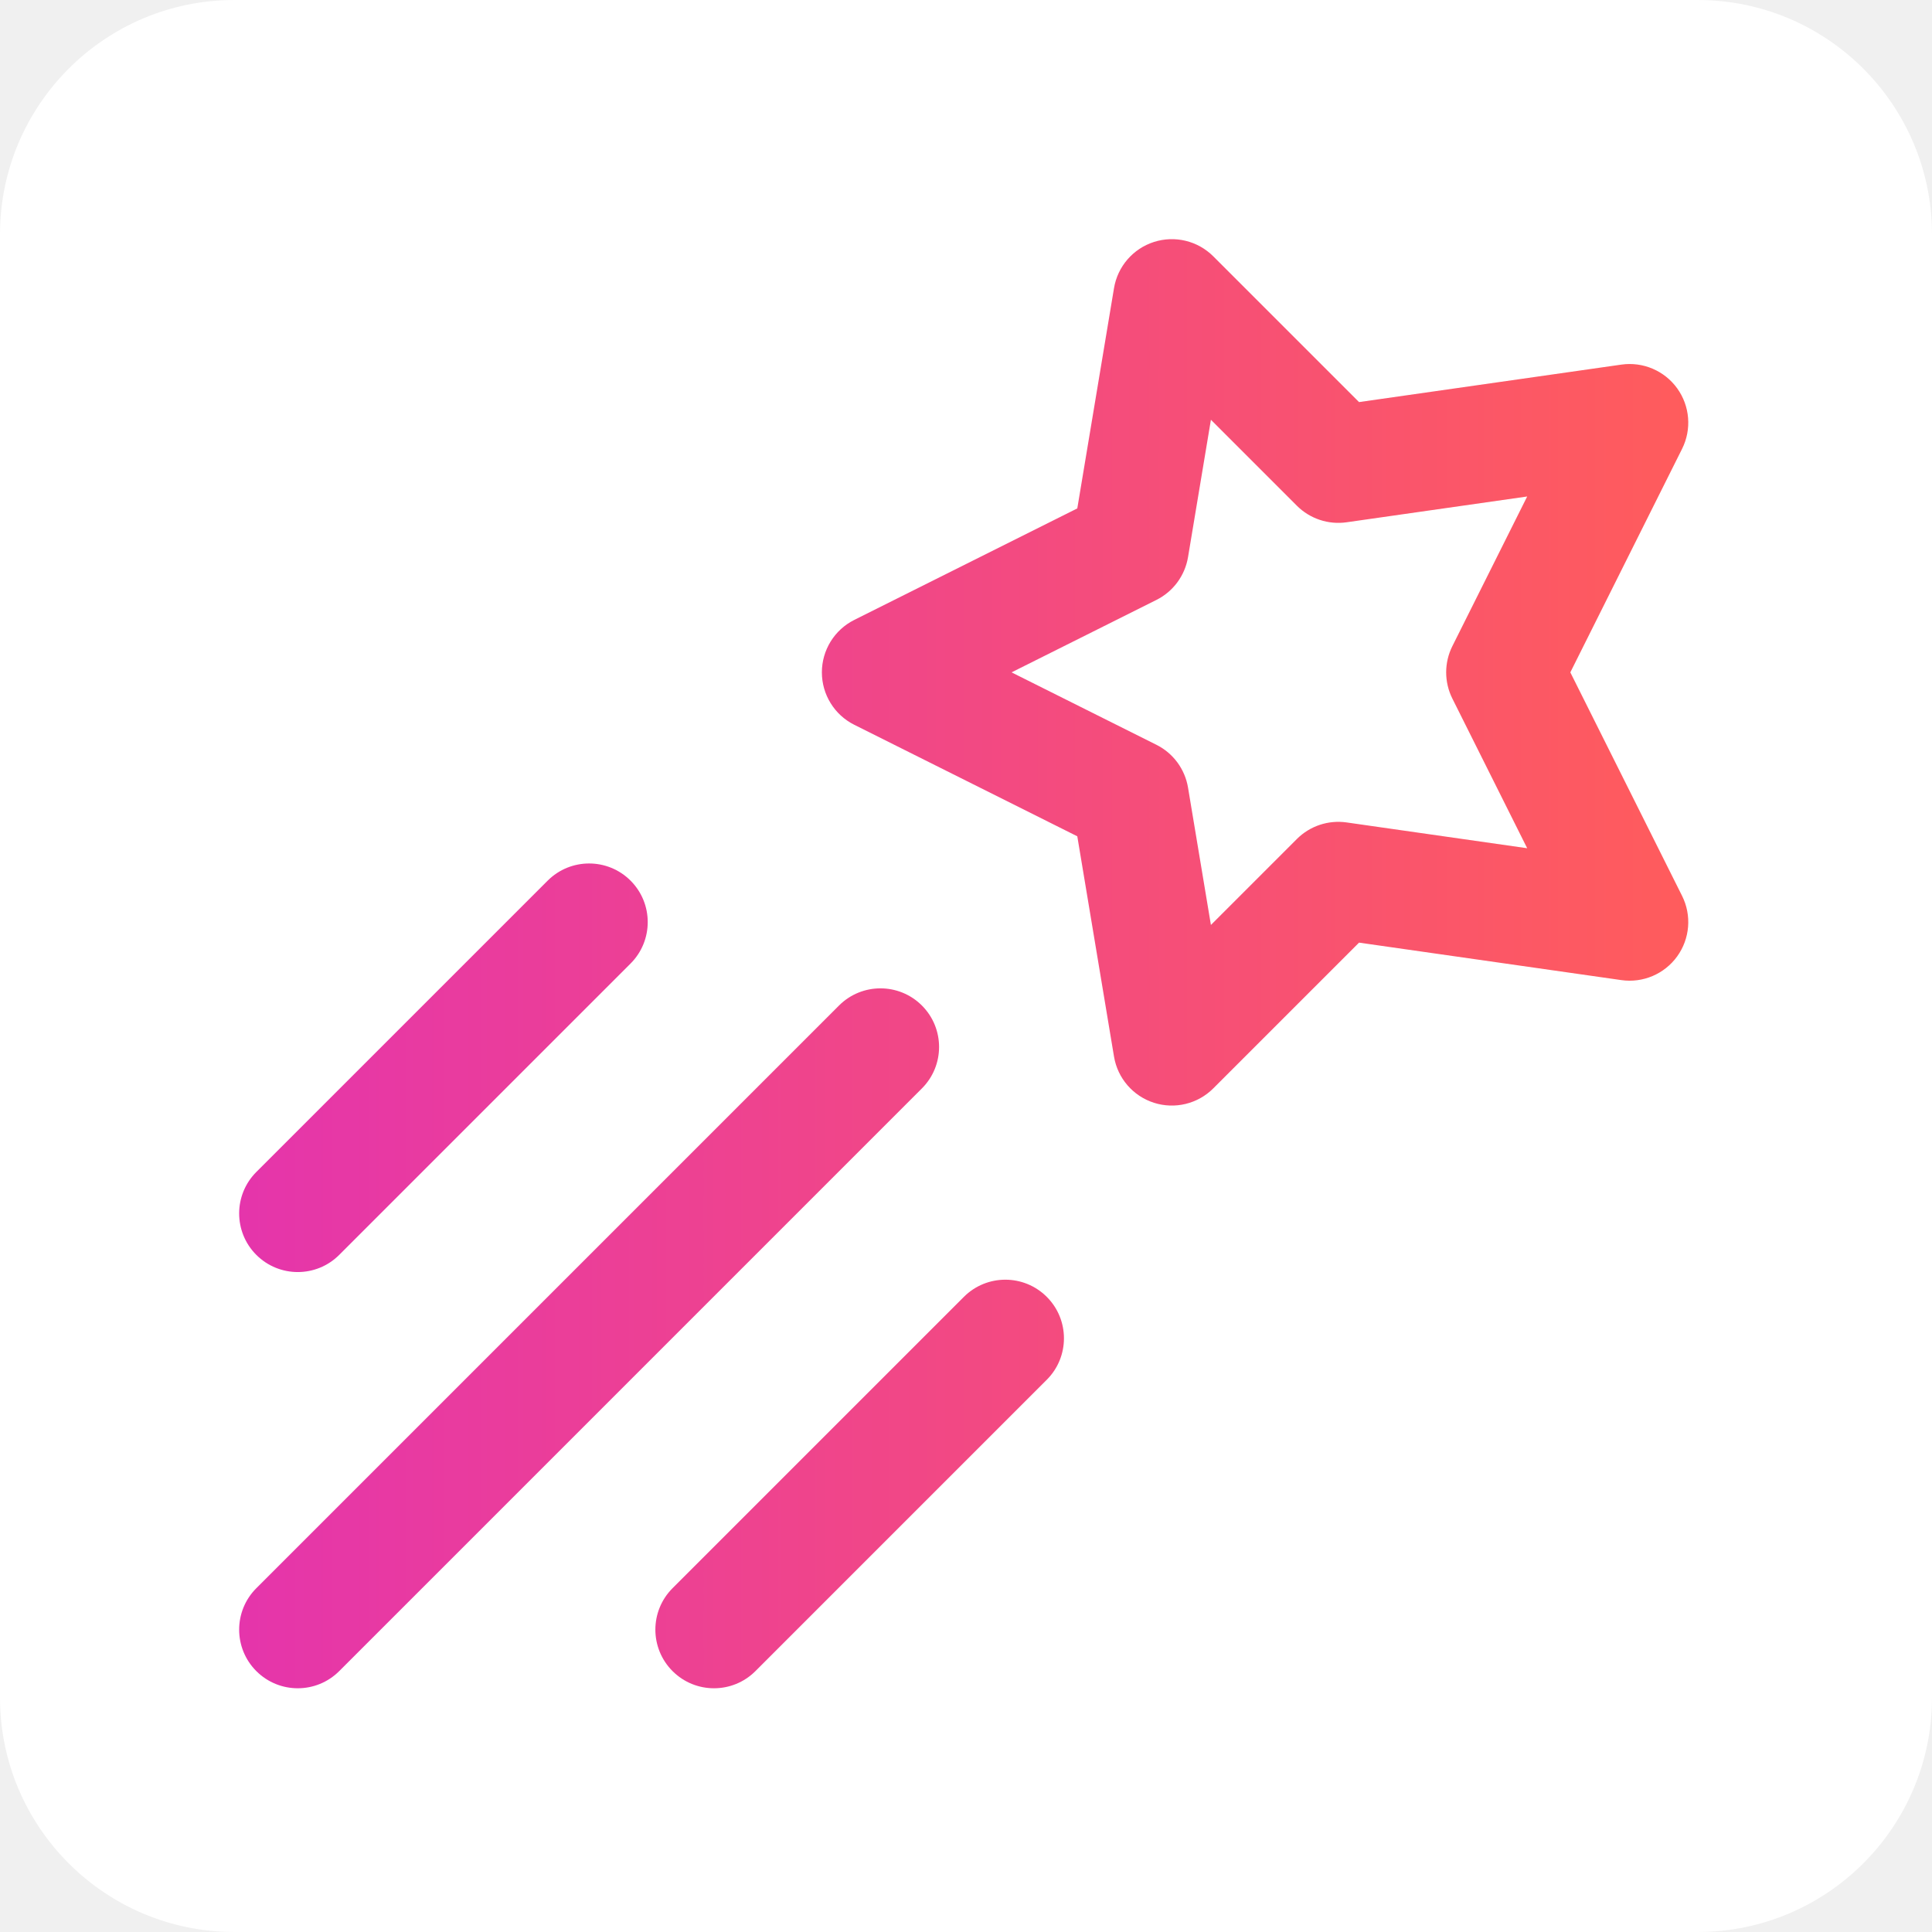
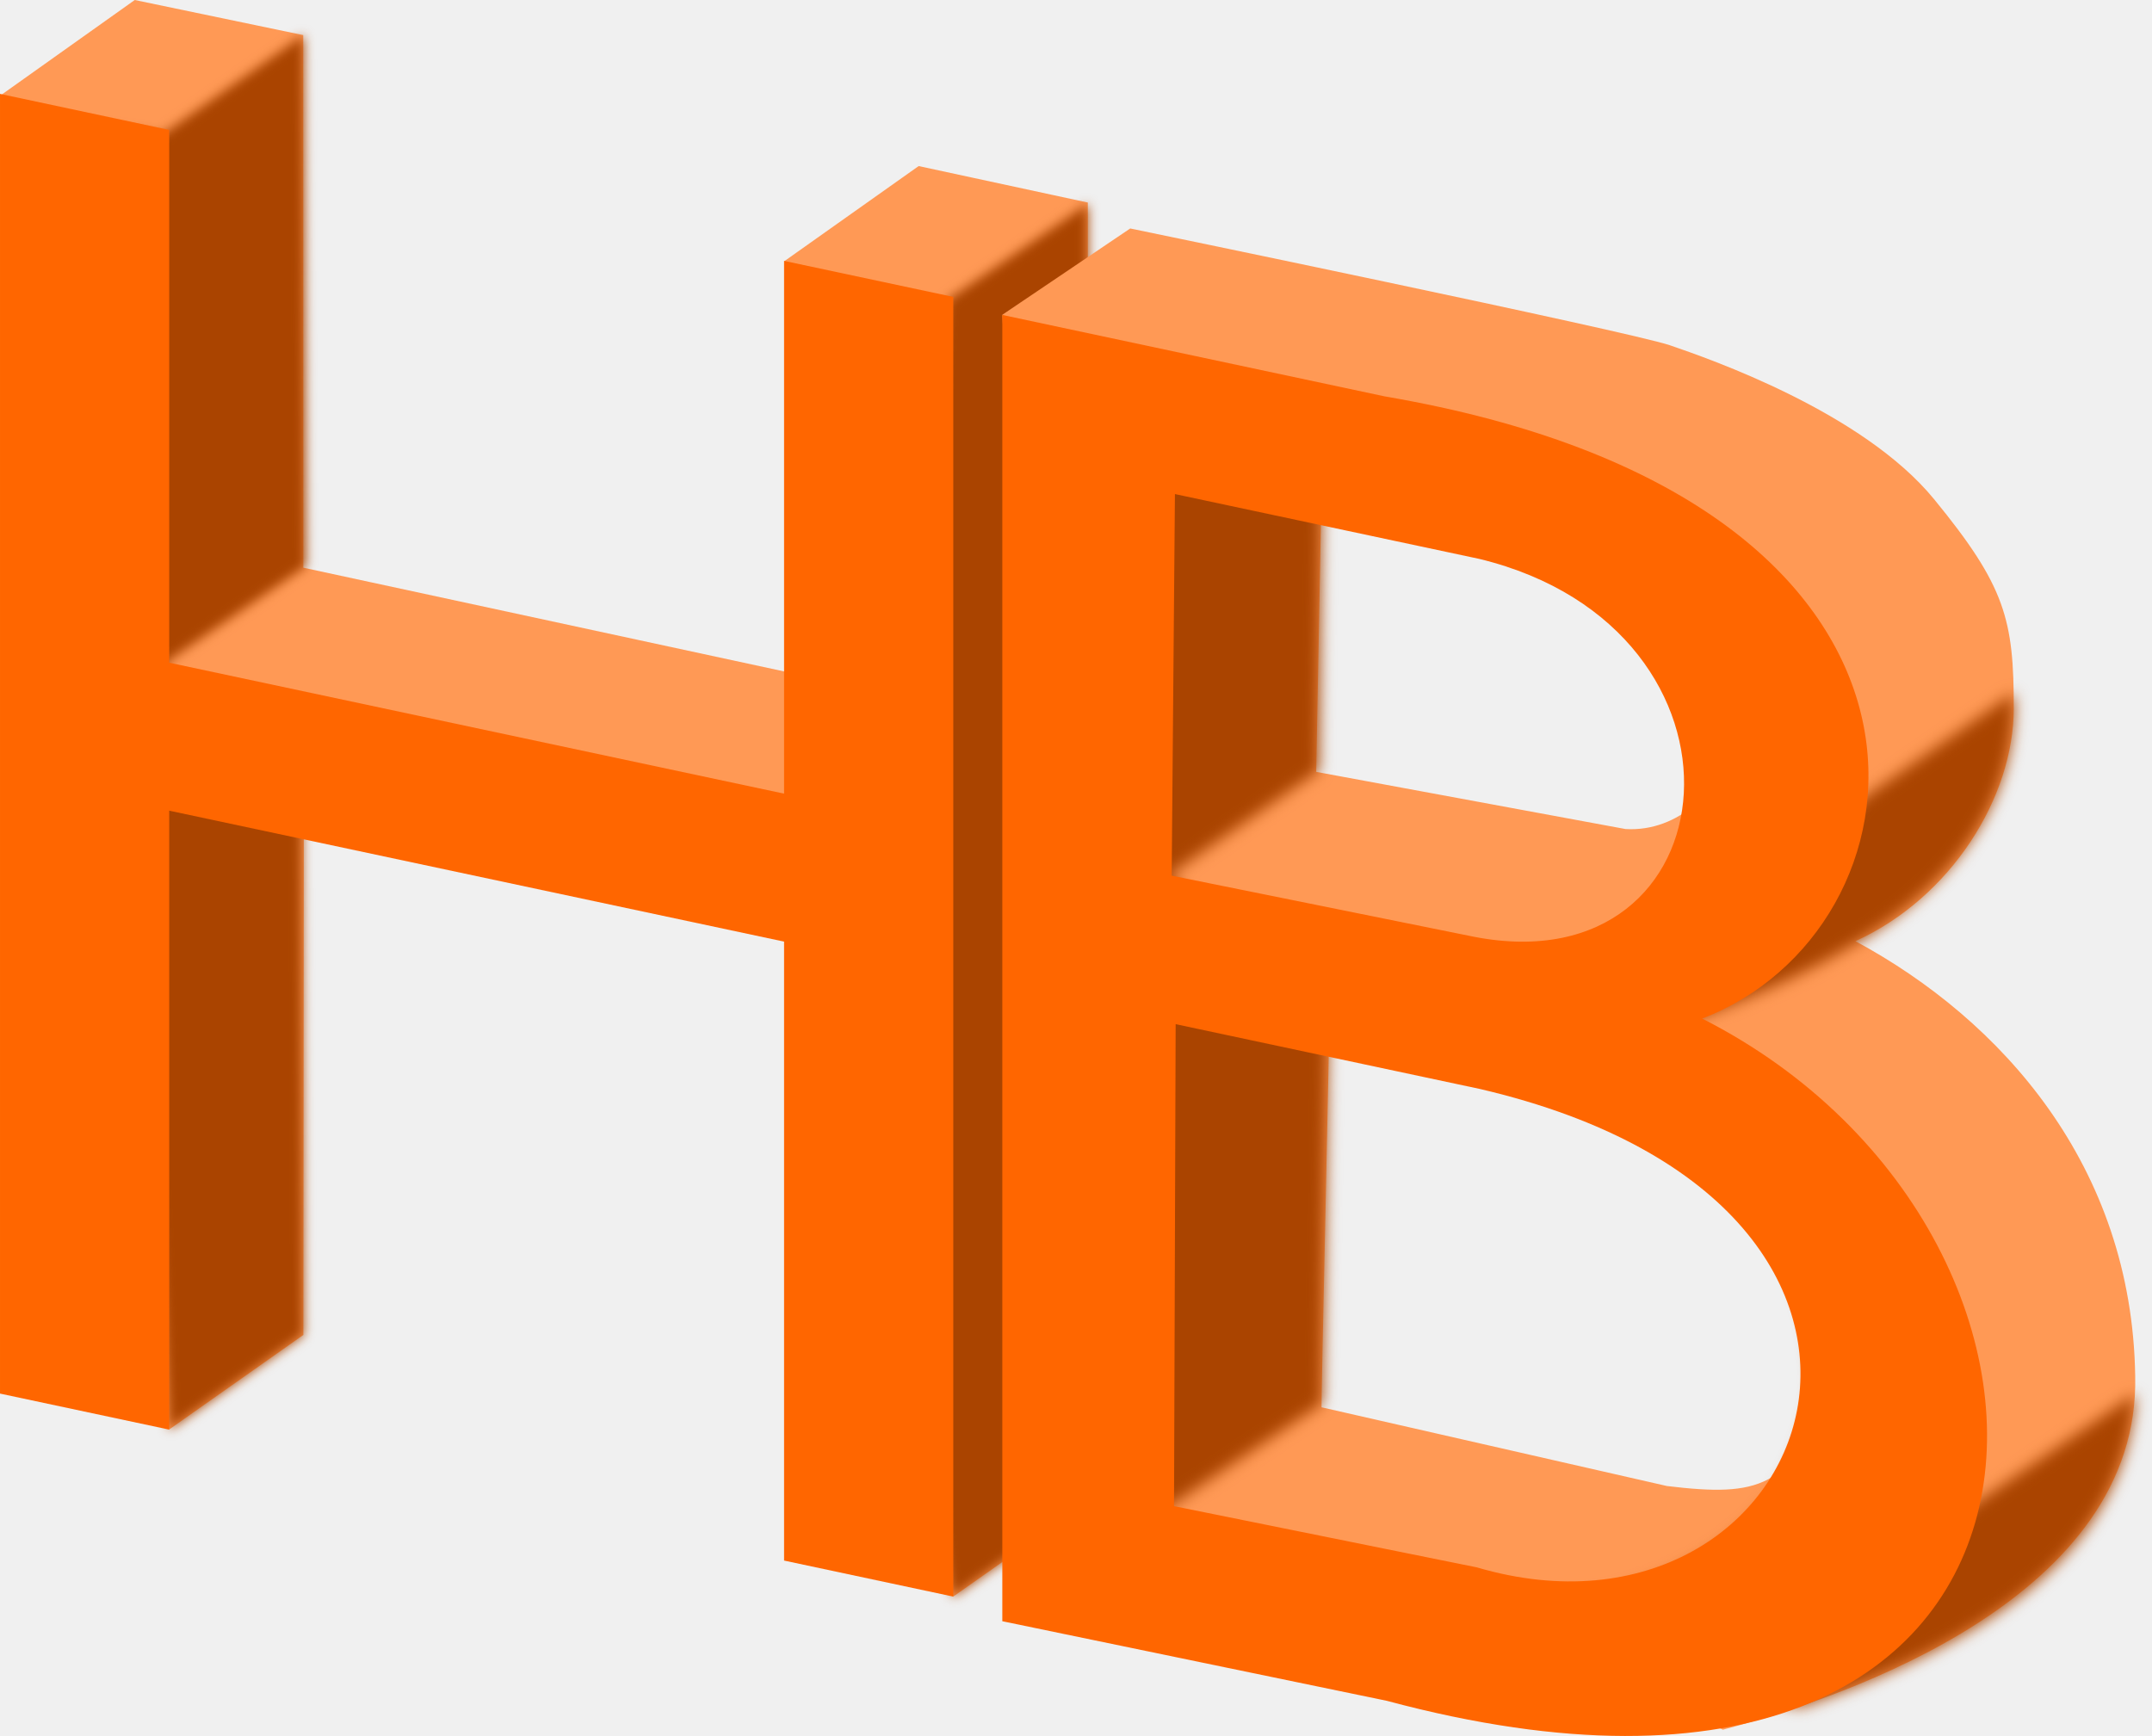
- <svg xmlns="http://www.w3.org/2000/svg" width="412" height="412" fill="none">
-   <style>
-     rect {
-       fill: white;
-     }
-     @media (prefers-color-scheme: dark) {
-       rect {
-         fill: black;
-       }
-     }
-   </style>
-   <rect width="412" height="412" rx="50" />
-   <path fill-rule="evenodd" clip-rule="evenodd" d="M54.661 338.686c-4.881 4.881-4.881 12.796 0 17.677 4.882 4.882 12.796 4.882 17.678 0l124.258-124.258c4.881-4.881 4.881-12.796 0-17.677-4.882-4.882-12.796-4.882-17.678 0L54.661 338.686zM182.173 132.2a12.502 12.502 0 000 22.361l47.56 23.78 7.83 46.975a12.498 12.498 0 0021.168 6.784l31.083-31.083 55.942 7.992a12.5 12.5 0 0012.948-17.965l-23.832-47.663 23.832-47.663a12.5 12.5 0 00-12.948-17.965l-55.942 7.992-31.083-31.083a12.5 12.5 0 00-21.168 6.784l-7.83 46.974-47.56 23.78zm64.434 26.627l-30.893-15.446 30.893-15.447a12.5 12.5 0 006.74-9.125l4.882-29.294 18.327 18.327a12.499 12.499 0 0010.607 3.535l38.511-5.501-15.957 31.915a12.496 12.496 0 000 11.18l15.957 31.915-38.511-5.502a12.502 12.502 0 00-10.607 3.536l-18.327 18.327-4.882-29.295a12.503 12.503 0 00-6.74-9.125zM54.661 267.605c-4.881-4.882-4.881-12.796 0-17.678l62.129-62.129c4.882-4.881 12.796-4.881 17.678 0 4.881 4.882 4.881 12.796 0 17.678l-62.13 62.129c-4.88 4.881-12.795 4.881-17.677 0zm88.759 71.081c-4.882 4.881-4.882 12.796 0 17.677 4.881 4.882 12.796 4.882 17.677 0l62.129-62.129c4.882-4.881 4.882-12.796 0-17.677-4.881-4.882-12.796-4.882-17.677 0l-62.129 62.129z" fill="url(#paint0_linear)" />
-   <defs>
-     <linearGradient id="paint0_linear" x1="51" y1="205.512" x2="360.024" y2="205.512" gradientUnits="userSpaceOnUse">
-       <stop stop-color="#E535AB" />
-       <stop offset="1" stop-color="#FF5C5C" />
-     </linearGradient>
+ <svg xmlns="http://www.w3.org/2000/svg" width="130.931mm" height="105.634mm" viewBox="0 0 130.931 105.634" version="1.1" id="svg5">
+   <defs id="defs2">
+     <filter style="color-interpolation-filters:sRGB" id="filter6937" x="-0.016" y="-0.013" width="1.032" height="1.027">
+       <feGaussianBlur stdDeviation="0.432" id="feGaussianBlur6939" />
+     </filter>
+     <filter style="color-interpolation-filters:sRGB" id="filter6941" x="-0.012" y="-0.008" width="1.024" height="1.016">
+       <feGaussianBlur stdDeviation="0.325" id="feGaussianBlur6943" />
+     </filter>
  </defs>
+   <g id="layer2" style="display:inline" transform="translate(-39.10331,-73.62971)">
+     <g id="g6953" transform="translate(-404.1115,-6.735192)">
+       <path style="fill:#ff9955;fill-opacity:1;stroke:none;stroke-width:0.265px;stroke-linecap:butt;stroke-linejoin:miter;stroke-opacity:1" d="m 443.233,86.18 8.181,-5.815 10.25,2.136 0.004,32.407 29.487,6.363 -0.222,-25.012 8.174,-5.789 10.293,2.22 -0.002,79.062 -8.191,5.768 -9.086,-40.154 -30.421,-6.765 -0.029,30.995 -8.175,5.762 c -0.064,0.045 -5.525,-72.301 -10.262,-81.177 z" id="path3996-6" />
+       <path style="opacity:1;fill:#aa4400;fill-opacity:1;stroke:none;stroke-width:0.265px;stroke-linecap:butt;stroke-linejoin:miter;stroke-opacity:1;filter:url(#filter6941)" d="m 453.078,88.567 8.609,-6.075 0.131,32.328 -8.604,5.922 1.174,3.916 c 14.749,2.103 35.952,5.458 44.223,6.352 l 2.214,-32.368 8.574,-5.875 -10e-6,78.981 -8.188,5.769 c -0.572,-0.236 -2.341,-23.028 -2.811,-39.427 l -36.836,-11.287 0.11,34.785 -8.174,5.777 -1.919,-42.856 -5.976,-36.75 z" id="path4007-47" />
+       <path d="m 443.215,86.078 10.295,2.193 v 32.419 l 37.409,7.968 V 96.239 l 10.295,2.193 V 177.518 L 490.919,175.325 v -37.663 l -37.409,-7.968 v 37.663 l -10.295,-2.193 z" style="font-size:50.8px;line-height:1.25;font-family:sans-serif;-inkscape-font-specification:sans-serif;fill:#ff6600;fill-opacity:1;stroke-width:0.554" id="path3530-6" />
+     </g>
+     <g id="g6948" transform="translate(-415.4121,-7.453729)">
+       <path id="path4011-0" style="fill:#ff9955;fill-opacity:1;stroke:none;stroke-width:0.265px;stroke-linecap:butt;stroke-linejoin:miter;stroke-opacity:1" d="m 523.281,94.985 -7.781,5.251 3.678,74.526 c 0,0 31.671,7.097 32.197,7.622 0.526,0.526 7.963,3.951 7.963,3.951 7.693,-2.019 25.404,-8.163 25.086,-21.535 -0.197,-12.781 -8.135,-21.657 -17.021,-26.447 5.815,-2.642 9.628,-8.75 9.633,-14.155 0.005,-5.406 -0.503,-7.435 -4.85,-12.741 -4.346,-5.306 -13.646,-8.536 -16.079,-9.367 -2.433,-0.831 -32.824,-7.104 -32.824,-7.104 z m 19.027,17.284 14.171,6.691 c 0,0 3.163,5.903 3.058,7.457 -0.18,2.65 -2.882,5.311 -6.124,5.113 l -18.818,-3.479 0.325,-17.037 z m -6.923,31.176 13.009,2.509 17.47,10.686 c 0,0 1.777,6.689 0.267,9.471 -2.955,5.443 -4.464,6.089 -10.197,5.396 l -21.015,-4.791 c -0.021,-0.427 0.497,-22.949 0.465,-23.27 z" />
+       <path style="opacity:1;fill:#aa4400;fill-opacity:1;stroke:none;stroke-width:0.265px;stroke-linecap:butt;stroke-linejoin:miter;stroke-opacity:1;filter:url(#filter6937)" d="m 534.735,127.986 0.2,-19.295 -13.21,-1.299 0.186,36.984 -1.301,33.546 14.682,1.208 28.737,5.814 c 10.323,-3.647 19.703,-8.949 20.38,-19.035 l -12.835,8.81 -1.156,-17.054 -15.422,-13.608 c 5.686,-2.283 22.498,-7.194 22.032,-20.805 l -9.177,6.427 c -5.534,6.34 -10.177,6.801 -19.363,11.259 7.825,8.71 15.837,11.807 16.431,24.132 -0.95,15.1 -23.125,17.628 -40.188,8.315 l 10.225,-6.909 0.336,-22.564 -9.664,-9.571 z" id="path4019-8" />
+       <path id="path3410-0-3-9" style="fill:#ff6600;fill-opacity:1;stroke:none;stroke-width:0.566px;stroke-linecap:butt;stroke-linejoin:miter;stroke-opacity:1" d="m 542.117,105.853 c -1.085,-0.235 -2.208,-0.453 -3.371,-0.653 l -23.248,-4.953 v 79.487 l 23.388,4.842 c 43.832,11.757 45.594,-28.113 19.187,-41.515 13.844,-5.249 17.674,-29.896 -15.955,-37.208 z m -16.117,5.294 18.518,3.945 c 17.705,4.303 15.576,26.058 -0.297,22.999 l -18.419,-3.724 z m 0.044,32.256 18.518,3.945 c 31.074,7.251 20.429,35.176 -0.198,29.108 L 525.945,172.732 Z" />
+     </g>
+   </g>
</svg>
